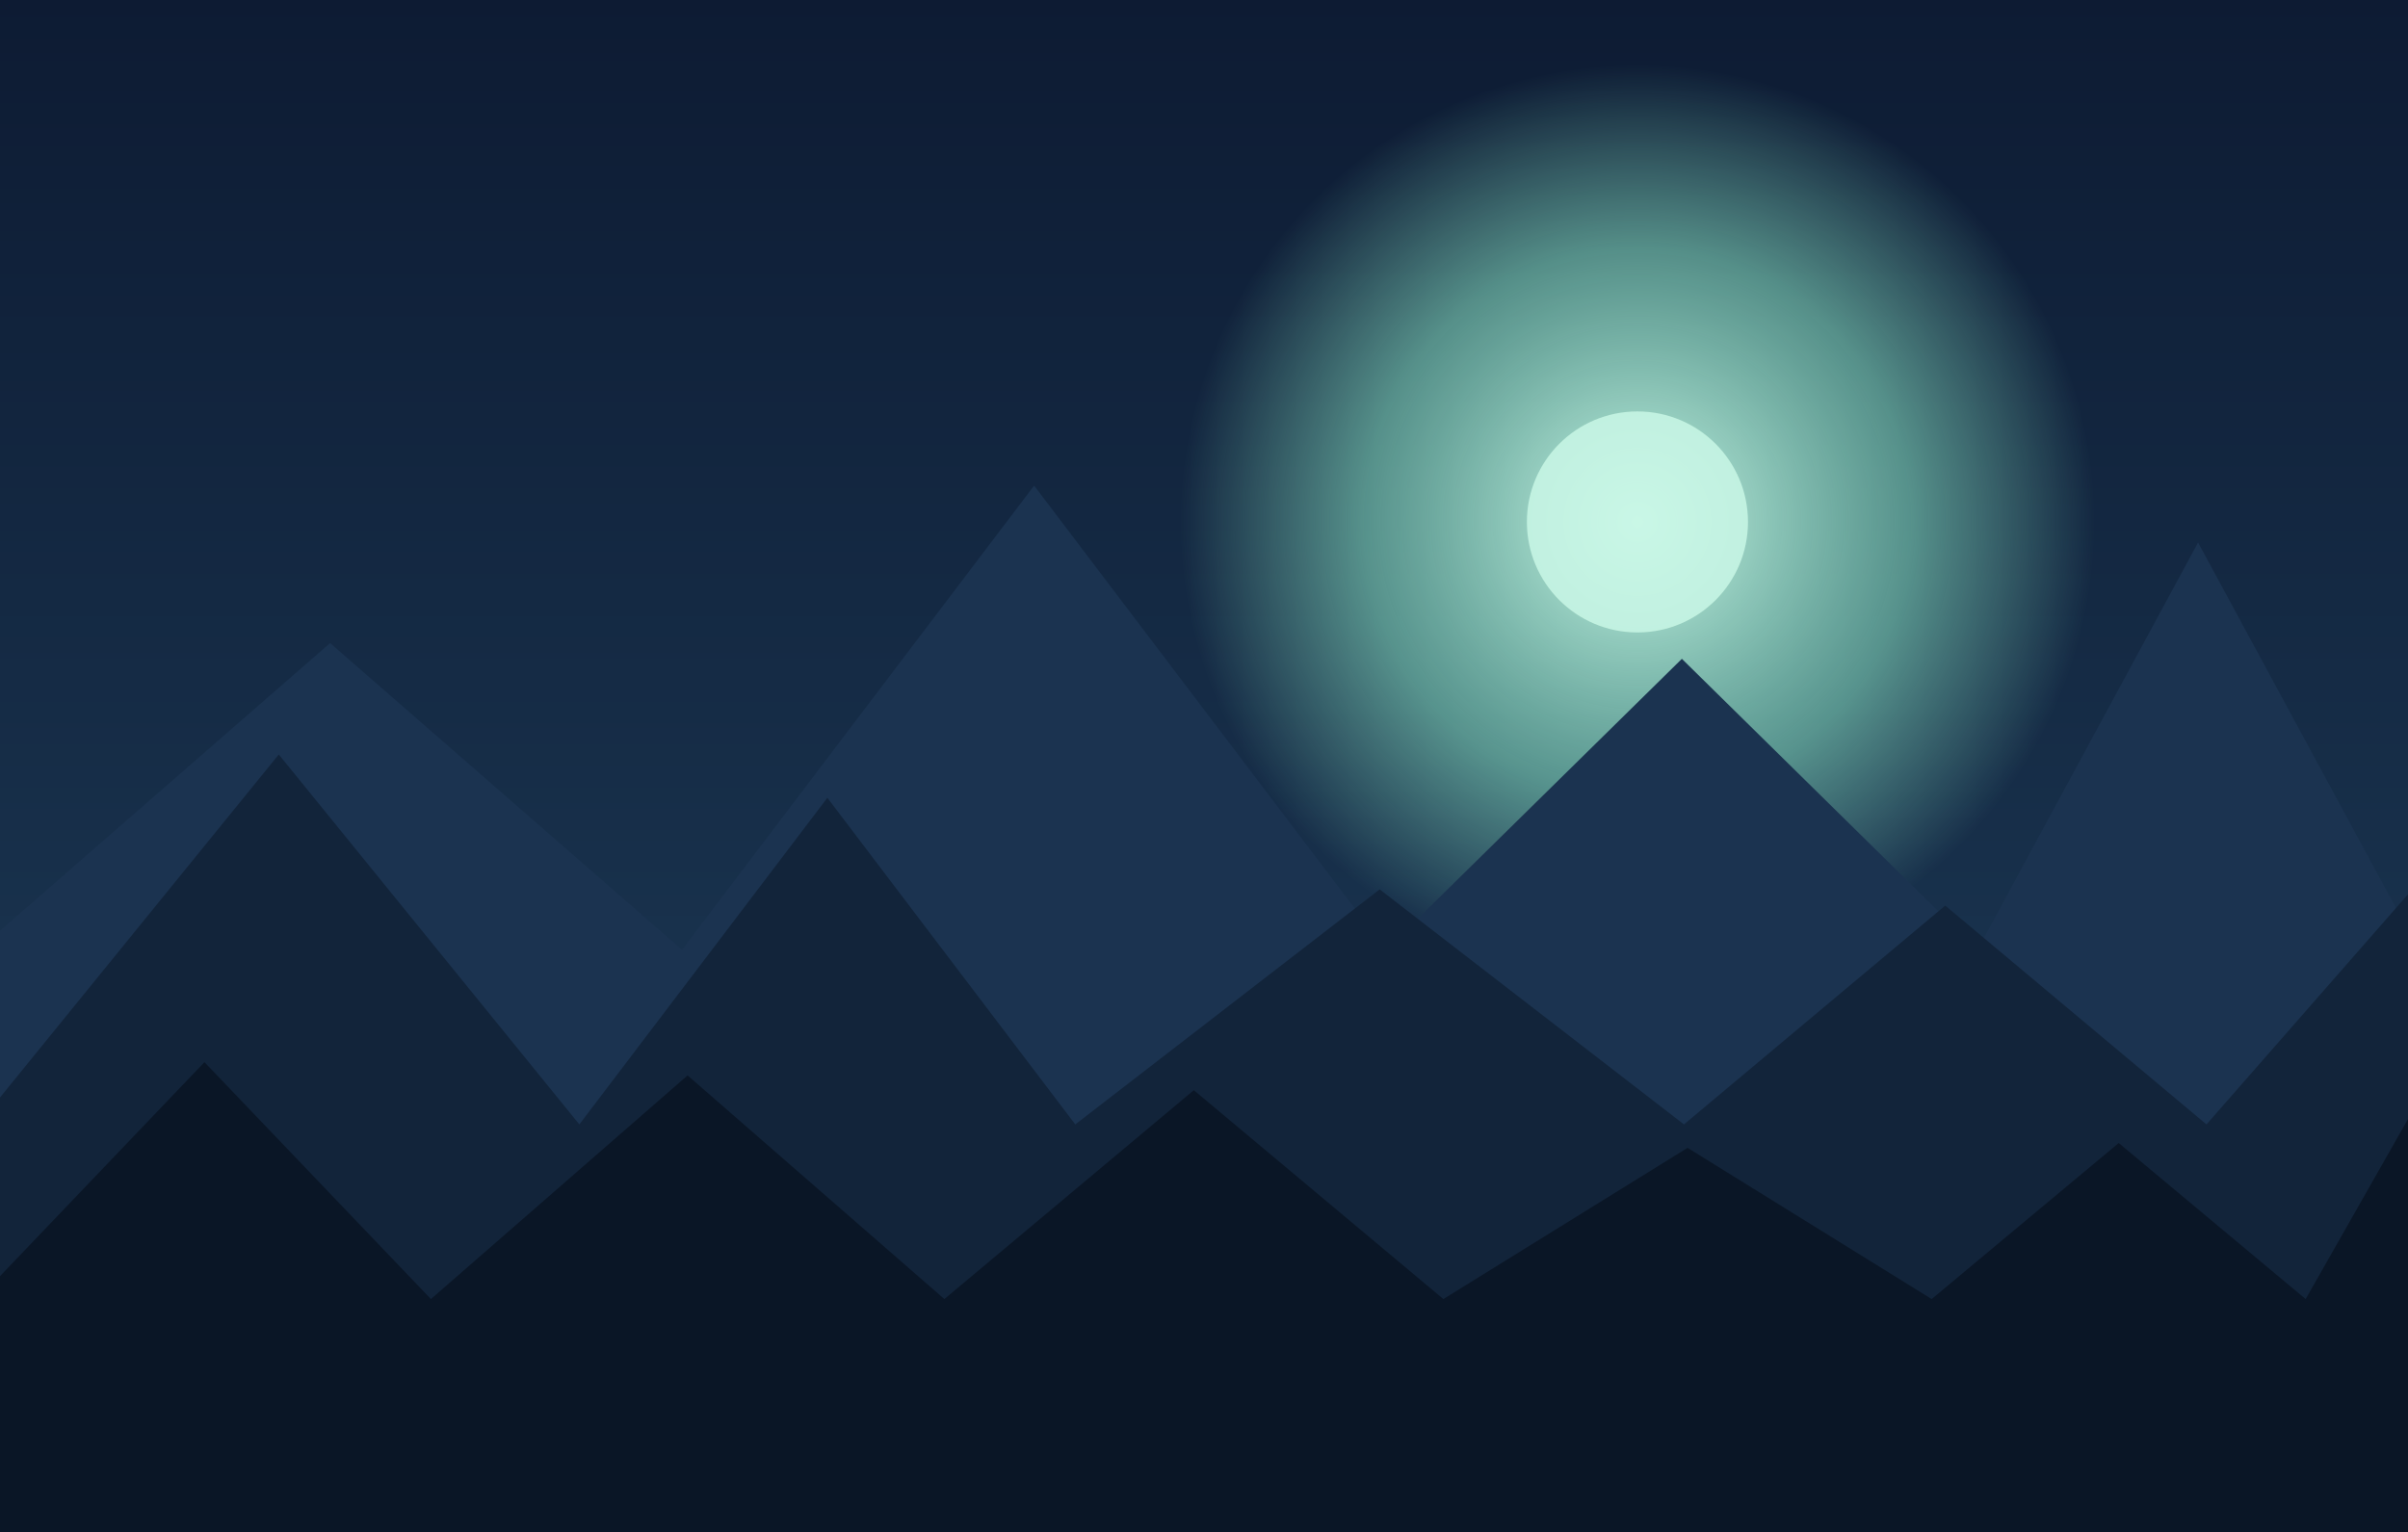
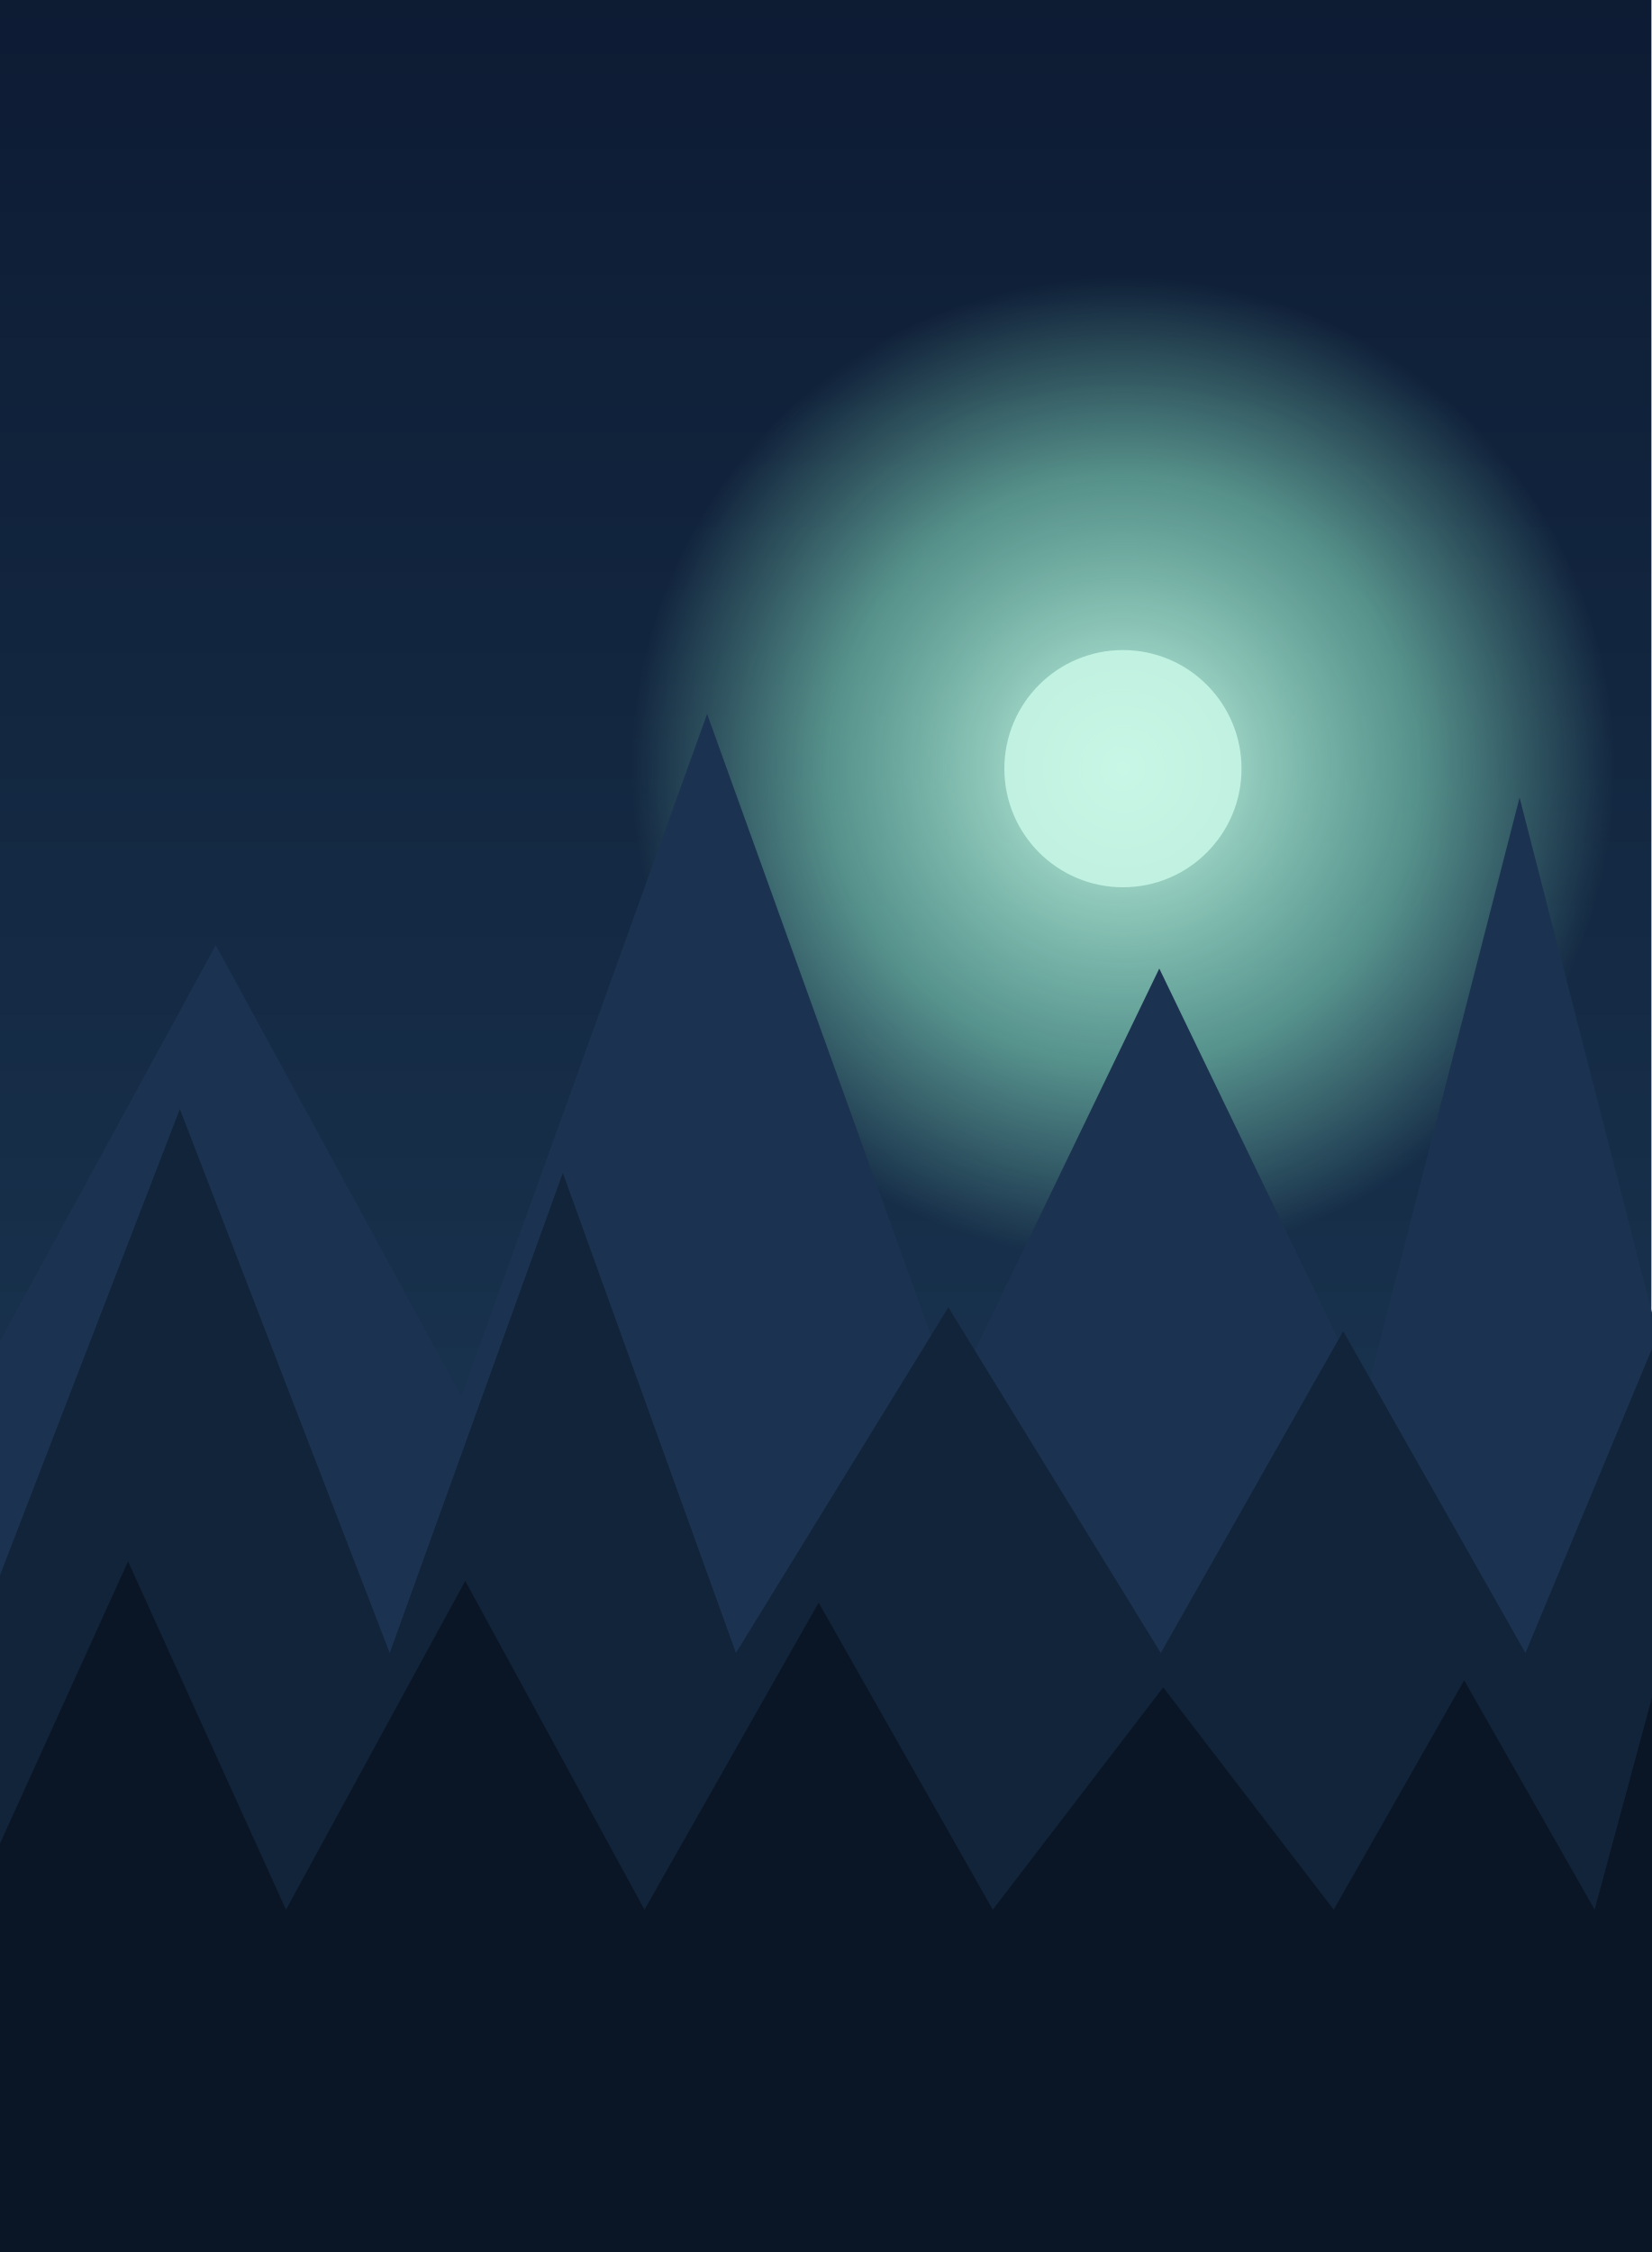
- <svg xmlns="http://www.w3.org/2000/svg" viewBox="0 0 2200 1400" width="2200" height="1400">
+ <svg xmlns="http://www.w3.org/2000/svg" viewBox="0 0 1100 1500" width="1100" height="1500">
  <defs>
    <linearGradient id="sky" x1="0" y1="0" x2="0" y2="1">
      <stop offset="0%" stop-color="#0d1b33" />
      <stop offset="100%" stop-color="#1f3f5c" />
    </linearGradient>
    <radialGradient id="sun" cx="50%" cy="50%" r="50%">
      <stop offset="0%" stop-color="#c9f7e6" stop-opacity="1" />
      <stop offset="60%" stop-color="#8de8c8" stop-opacity="0.55" />
      <stop offset="100%" stop-color="#8de8c8" stop-opacity="0" />
    </radialGradient>
  </defs>
-   <rect width="2200" height="1400" fill="url(#sky)" />
-   <circle cx="1496" cy="477" r="420" fill="url(#sun)" />
-   <circle cx="1496" cy="477" r="101" fill="#c9f7e6" opacity="0.85" />
-   <path d="M -20 868.0 L 301.6 587.7 L 623.1 868.0 L 944.8 443.8 L 1266.4 868.0 L 1536.6 602.1 L 1806.7 868.0 L 2008.2 495.8 L 2209.7 868.0 L 2220.0 868.0 L 2220.0 1420.0 L -20 1420.0 Z" fill="#1b3350" />
-   <path d="M -20 1027.6 L 254.7 689.5 L 529.3 1027.6 L 755.9 729.1 L 982.4 1027.6 L 1260.5 812.8 L 1538.5 1027.6 L 1777.2 827.6 L 2015.9 1027.6 L 2303.3 699.3 L 2590.6 1027.6 L 2220.0 1027.6 L 2220.0 1420.0 L -20 1420.0 Z" fill="#12243a" />
-   <path d="M -20 1187.2 L 186.8 970.7 L 393.7 1187.2 L 628.2 982.8 L 862.8 1187.2 L 1090.7 996.3 L 1318.7 1187.2 L 1541.8 1049.0 L 1764.8 1187.2 L 1935.7 1044.6 L 2106.5 1187.2 L 2240.3 951.8 L 2374.2 1187.2 L 2220.0 1187.2 L 2220.0 1420.0 L -20 1420.0 Z" fill="#0a1626" />
+   <rect width="1100" height="1500" fill="url(#sky)" />
+   <circle cx="748" cy="512" r="330" fill="url(#sun)" />
+   <circle cx="748" cy="512" r="79" fill="#c9f7e6" opacity="0.85" />
+   <path d="M -20 930.0 L 143.7 629.6 L 307.3 930.0 L 471.0 475.5 L 634.7 930.0 L 772.2 645.1 L 909.7 930.0 L 1012.2 531.2 L 1114.7 930.0 L 1120.0 930.0 L 1120.0 1520.0 L -20 1520.0 Z" fill="#1b3350" />
+   <path d="M -20 1101.0 L 119.8 738.7 L 259.6 1101.0 L 374.9 781.2 L 490.2 1101.0 L 631.7 870.8 L 773.2 1101.0 L 894.7 886.7 L 1016.1 1101.0 L 1162.4 749.2 L 1308.6 1101.0 L 1120.0 1101.0 L 1120.0 1520.0 L -20 1520.0 Z" fill="#12243a" />
+   <path d="M -20 1272.0 L 85.3 1040.0 L 190.5 1272.0 L 309.9 1053.0 L 429.3 1272.0 L 545.3 1067.5 L 661.3 1272.0 L 774.8 1123.9 L 888.4 1272.0 L 975.3 1119.2 L 1062.2 1272.0 L 1130.3 1019.8 L 1198.5 1272.0 L 1120.0 1272.0 L 1120.0 1520.0 L -20 1520.0 Z" fill="#0a1626" />
</svg>
